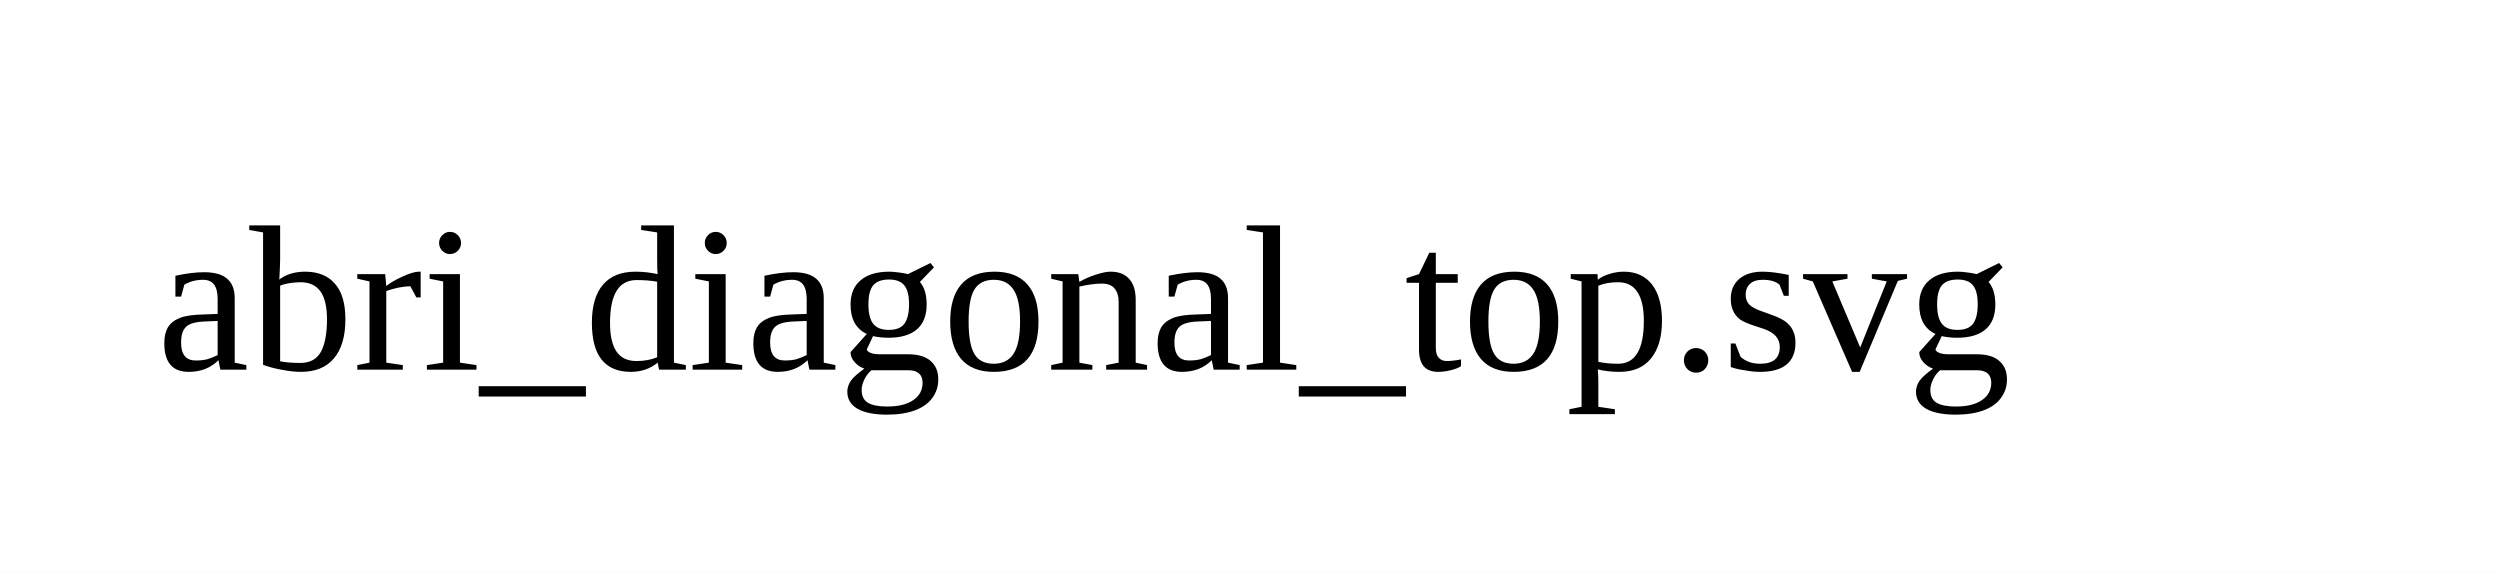
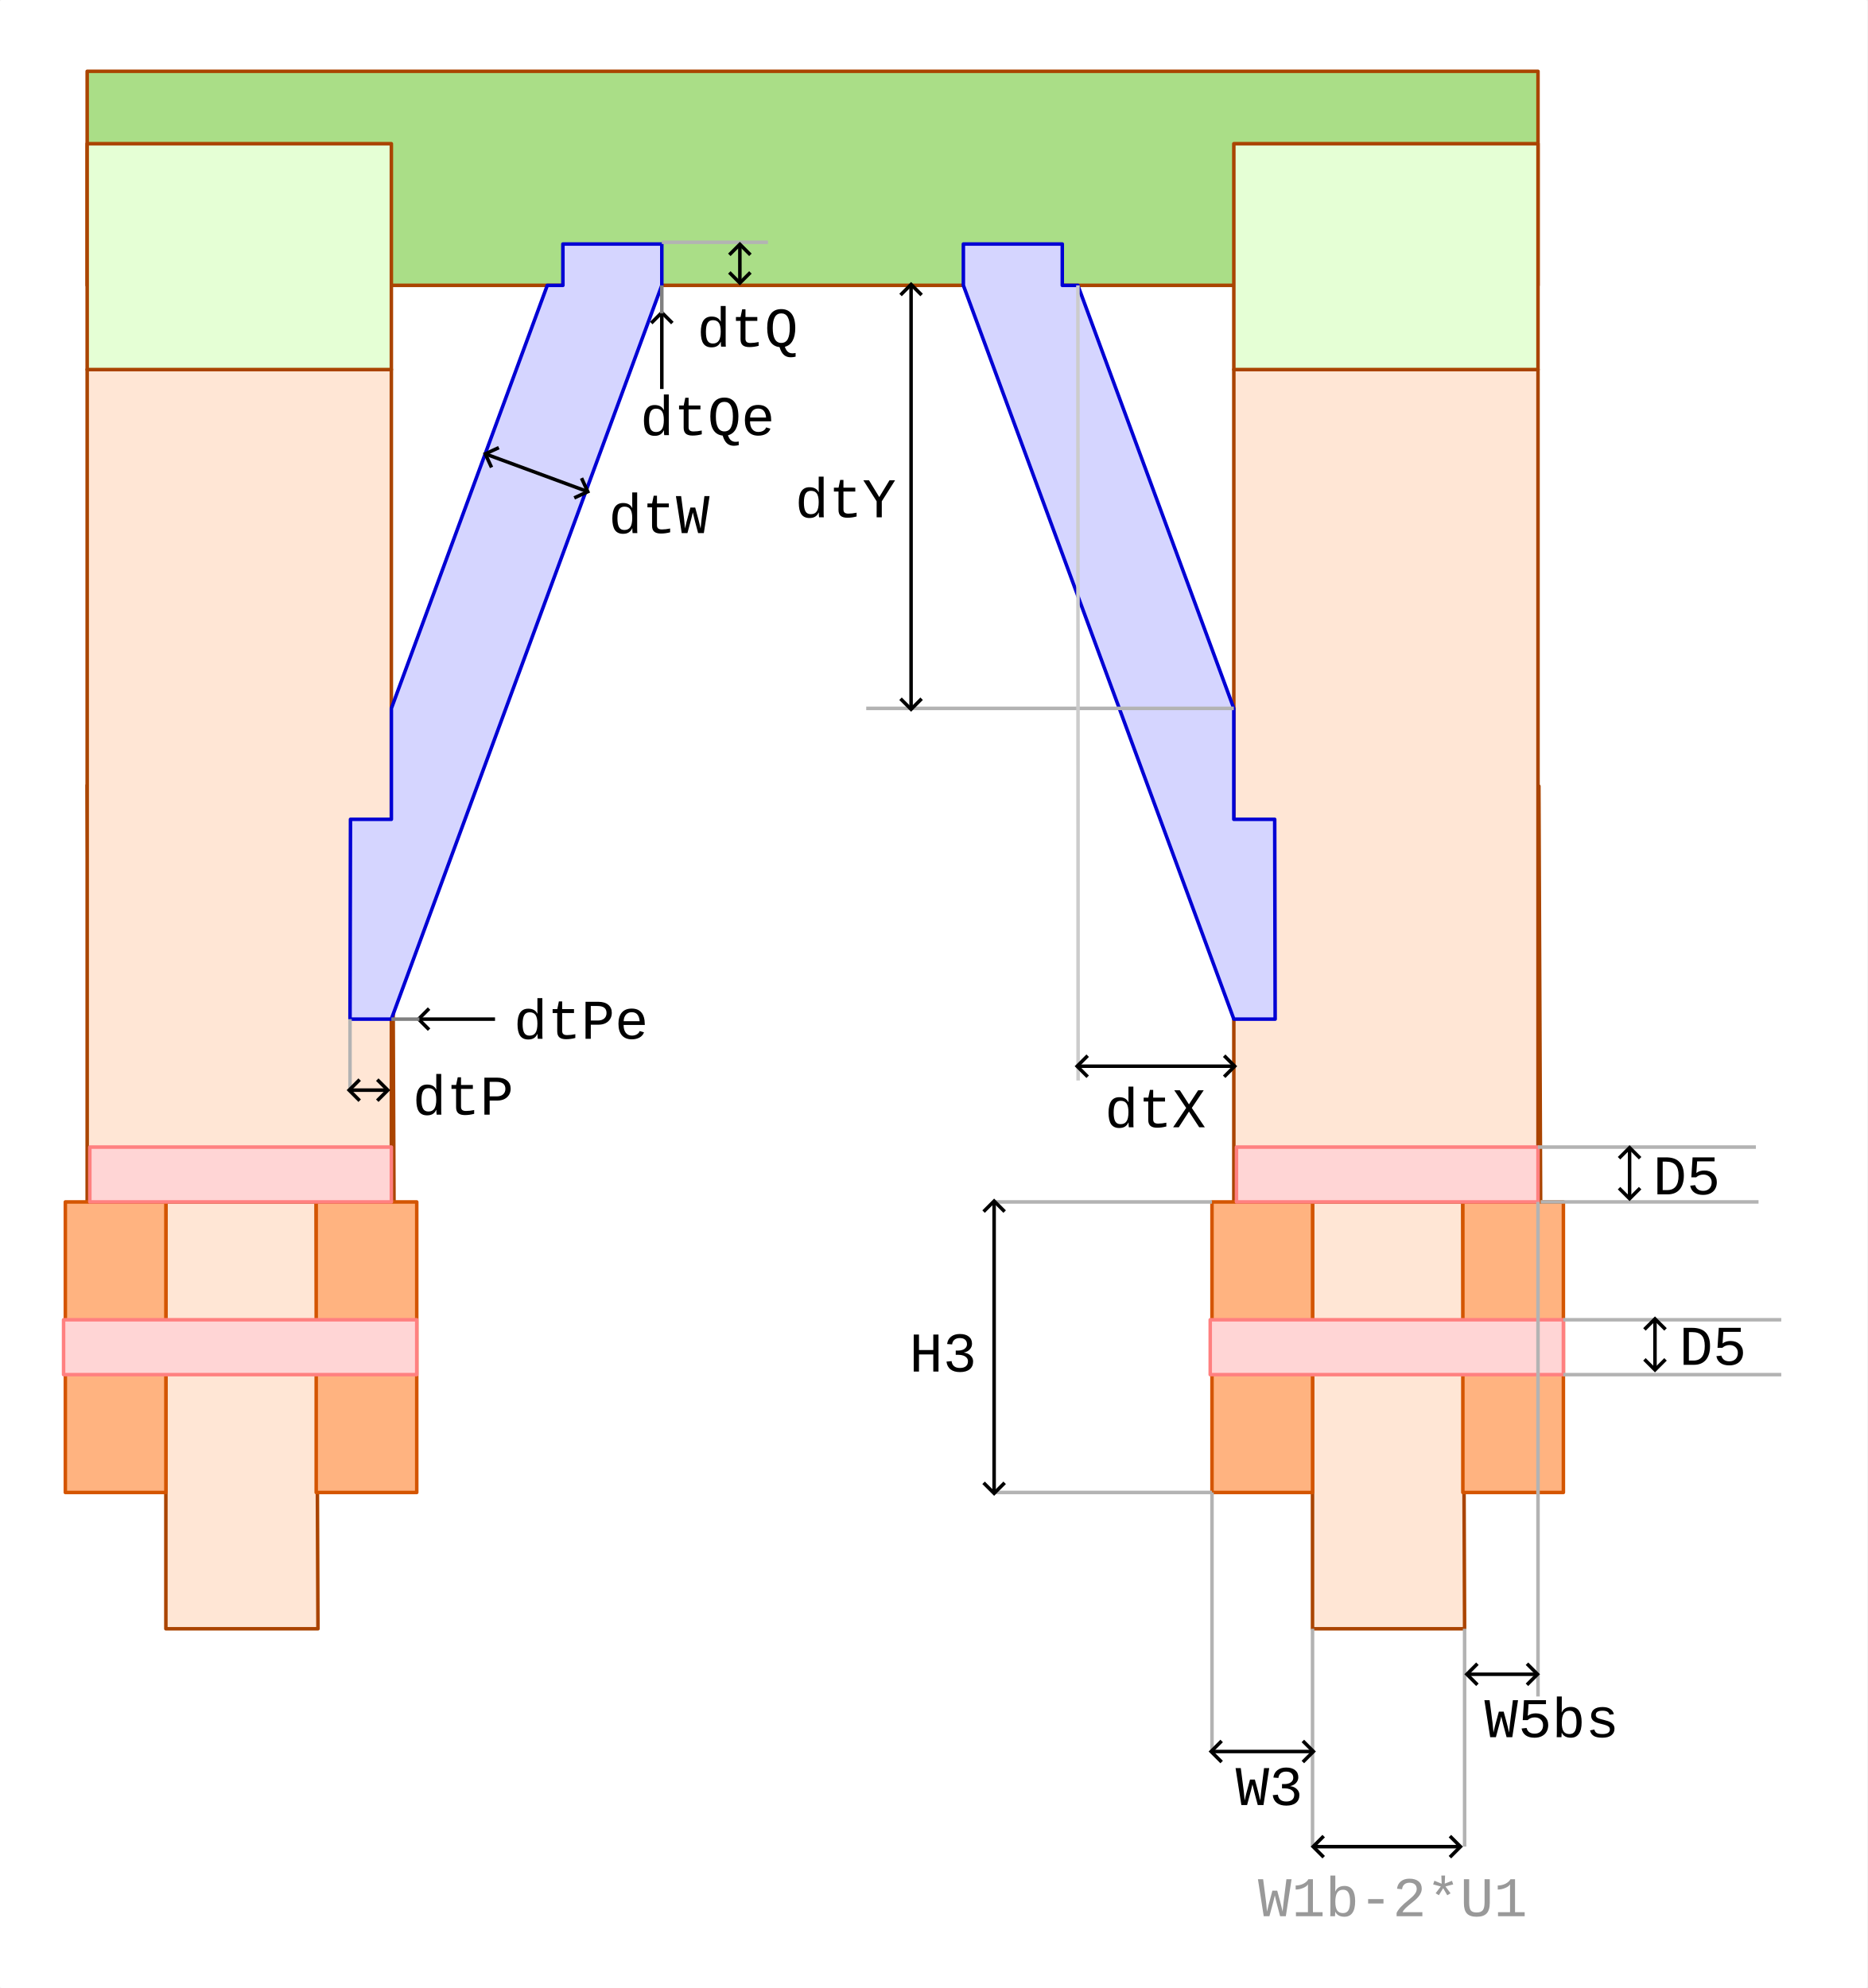
- <svg xmlns="http://www.w3.org/2000/svg" width="144.252" height="32.984" viewBox="0 0 38.167 8.727" version="1.1" id="svg1">
+ <svg xmlns="http://www.w3.org/2000/svg" width="532.317" height="566.719" viewBox="0 0 140.842 149.944" version="1.1" id="svg1">
  <defs id="defs1">
-     <rect x="117.575" y="4455.673" width="144.603" height="41.444" id="rect113" />
+     <rect x="498.228" y="8096.882" width="67.572" height="34.236" id="rect95" />
+     <rect x="435.161" y="8157.246" width="75.68" height="37.84" id="rect93" />
+     <rect x="261.277" y="8141.93" width="75.68" height="42.345" id="rect90" />
+     <rect x="149.559" y="8133.821" width="73.878" height="44.147" id="rect89" />
+     <rect x="373.896" y="8113.1" width="77.482" height="45.048" id="rect88" />
+     <rect x="243.258" y="8084.269" width="90.095" height="44.147" id="rect87" />
+     <rect x="89.195" y="8072.557" width="100.198" height="47.751" id="rect85" />
+     <marker style="overflow:visible" id="ArrowWide" refX="0" refY="0" orient="auto-start-reverse" markerWidth="1" markerHeight="1" viewBox="0 0 1 1" preserveAspectRatio="xMidYMid">
+       <path style="fill:none;stroke:context-stroke;stroke-width:1;stroke-linecap:butt" d="M 3,-3 0,0 3,3" transform="rotate(180,0.125,0)" id="path1" />
+     </marker>
+     <marker style="overflow:visible" id="ArrowWide-935" refX="0" refY="0" orient="auto-start-reverse" markerWidth="1" markerHeight="1" viewBox="0 0 1 1" preserveAspectRatio="xMidYMid">
+       <path style="fill:none;stroke:context-stroke;stroke-width:1;stroke-linecap:butt" d="M 3,-3 0,0 3,3" transform="rotate(180,0.125,0)" id="path1-70" />
+     </marker>
+     <marker style="overflow:visible" id="ArrowWide-77-9" refX="0" refY="0" orient="auto-start-reverse" markerWidth="1" markerHeight="1" viewBox="0 0 1 1" preserveAspectRatio="xMidYMid">
+       <path style="fill:none;stroke:context-stroke;stroke-width:1;stroke-linecap:butt" d="M 3,-3 0,0 3,3" transform="rotate(180,0.125,0)" id="path1-67-7" />
+     </marker>
+     <marker style="overflow:visible" id="ArrowWide-4-2" refX="0" refY="0" orient="auto-start-reverse" markerWidth="1" markerHeight="1" viewBox="0 0 1 1" preserveAspectRatio="xMidYMid">
+       <path style="fill:none;stroke:context-stroke;stroke-width:1;stroke-linecap:butt" d="M 3,-3 0,0 3,3" transform="rotate(180,0.125,0)" id="path1-81-5" />
+     </marker>
+     <marker style="overflow:visible" id="ArrowWide-8-4" refX="0" refY="0" orient="auto-start-reverse" markerWidth="1" markerHeight="1" viewBox="0 0 1 1" preserveAspectRatio="xMidYMid">
+       <path style="fill:none;stroke:context-stroke;stroke-width:1;stroke-linecap:butt" d="M 3,-3 0,0 3,3" transform="rotate(180,0.125,0)" id="path1-5-9" />
+     </marker>
+     <marker style="overflow:visible" id="ArrowWide-8-6-2" refX="0" refY="0" orient="auto-start-reverse" markerWidth="1" markerHeight="1" viewBox="0 0 1 1" preserveAspectRatio="xMidYMid">
+       <path style="fill:none;stroke:context-stroke;stroke-width:1;stroke-linecap:butt" d="M 3,-3 0,0 3,3" transform="rotate(180,0.125,0)" id="path1-5-1-0" />
+     </marker>
+     <rect x="423.015" y="2245.039" width="78.36" height="64.498" id="rect71-9" />
+     <rect x="423.015" y="2245.039" width="78.36" height="64.498" id="rect71-0-6" />
+     <rect x="406.452" y="2360.986" width="78.997" height="47.78" id="rect105-2" />
+     <rect x="359.308" y="2295.368" width="40.773" height="44.595" id="rect106-1" />
+     <rect x="354.849" y="2301.739" width="110.213" height="90.464" id="rect107-2" />
+     <rect x="177.743" y="2396.025" width="156.082" height="39.498" id="rect108-0" />
+     <marker style="overflow:visible" id="ArrowWide-71" refX="0" refY="0" orient="auto-start-reverse" markerWidth="1" markerHeight="1" viewBox="0 0 1 1" preserveAspectRatio="xMidYMid">
+       <path style="fill:none;stroke:context-stroke;stroke-width:1;stroke-linecap:butt" d="M 3,-3 0,0 3,3" transform="rotate(180,0.125,0)" id="path1-22" />
+     </marker>
+     <marker style="overflow:visible" id="ArrowWide-71-7" refX="0" refY="0" orient="auto-start-reverse" markerWidth="1" markerHeight="1" viewBox="0 0 1 1" preserveAspectRatio="xMidYMid">
+       <path style="fill:none;stroke:context-stroke;stroke-width:1;stroke-linecap:butt" d="M 3,-3 0,0 3,3" transform="rotate(180,0.125,0)" id="path1-22-4" />
+     </marker>
+     <marker style="overflow:visible" id="ArrowWide-71-6" refX="0" refY="0" orient="auto-start-reverse" markerWidth="1" markerHeight="1" viewBox="0 0 1 1" preserveAspectRatio="xMidYMid">
+       <path style="fill:none;stroke:context-stroke;stroke-width:1;stroke-linecap:butt" d="M 3,-3 0,0 3,3" transform="rotate(180,0.125,0)" id="path1-22-2" />
+     </marker>
+     <marker style="overflow:visible" id="ArrowWide-71-7-1" refX="0" refY="0" orient="auto-start-reverse" markerWidth="1" markerHeight="1" viewBox="0 0 1 1" preserveAspectRatio="xMidYMid">
+       <path style="fill:none;stroke:context-stroke;stroke-width:1;stroke-linecap:butt" d="M 3,-3 0,0 3,3" transform="rotate(180,0.125,0)" id="path1-22-4-0" />
+     </marker>
  </defs>
-   <g id="layer1" transform="translate(-28.71141,-1176.142)">
-     <rect style="fill:#ffffff;stroke:#ffffff;stroke-width:0.265" id="rect117" width="37.902" height="8.462" x="28.844" y="1176.274" />
-     <text xml:space="preserve" transform="scale(0.2645833)" id="text110" style="text-align:start;writing-mode:lr-tb;direction:ltr;white-space:pre;shape-inside:url(#rect113);fill:#000000">
-       <tspan x="117.574" y="4466.59" id="tspan1">abri_diagonal_top.svg</tspan>
+   <g id="layer1" transform="translate(-9.644099,-1979.755)">
+     <rect style="fill:#ffffff;stroke:#ffffff;stroke-width:0.265;stroke-linejoin:round" id="rect97" width="140.578" height="149.68" x="9.776" y="1979.888" />
+     <path style="fill:#ffe6d5;stroke:#aa4400;stroke-width:0.265;stroke-linejoin:round" d="m 16.219,2038.986 0.2,31.425 5.735,2e-4 10e-6,32.194 h 11.471 l -0.132,-32.194 5.867,-2e-4 -0.132,-31.358 z" id="path68-0-9" />
+     <rect style="fill:#ffe6d5;stroke:#aa4400;stroke-width:0.265;stroke-linejoin:round;stroke-dasharray:none" id="rect194-1" width="22.942" height="62.783" x="16.219" y="2007.627" />
+     <rect style="fill:#aade87;stroke:#aa4400;stroke-width:0.265;stroke-linejoin:round;stroke-dasharray:none" id="rect194-1-8" width="109.424" height="16.143" x="16.219" y="1985.134" />
+     <path style="fill:#ffe6d5;stroke:#aa4400;stroke-width:0.265;stroke-linejoin:round" d="m 102.701,2038.986 0.2,31.425 5.735,1e-4 1e-5,32.195 h 11.471 l -0.132,-32.195 5.867,-1e-4 -0.132,-31.358 z" id="path68-0" />
+     <rect style="fill:#ffe6d5;stroke:#aa4400;stroke-width:0.265;stroke-linejoin:round;stroke-dasharray:none" id="rect194" width="22.942" height="62.783" x="102.701" y="2007.627" />
+     <rect style="fill:#ffb380;stroke:#d45500;stroke-width:0.265;stroke-linejoin:round" id="rect12-5-8-1" width="7.583" height="21.913" x="101.054" y="2070.411" />
+     <rect style="fill:#ffb380;stroke:#d45500;stroke-width:0.265;stroke-linejoin:round" id="rect12-5-8-6-9" width="7.583" height="21.913" x="119.975" y="2070.411" />
+     <rect style="fill:#ffd5d5;stroke:#ff8080;stroke-width:0.265;stroke-linejoin:round" id="rect69-56" width="26.637" height="4.137" x="100.921" y="2079.298" />
+     <rect style="fill:#ffd5d5;stroke:#ff8080;stroke-width:0.265;stroke-linejoin:round" id="rect69-5-7" width="22.742" height="4.137" x="102.901" y="2066.273" />
+     <path style="fill:#ffe6d5;stroke:#b3b3b3;stroke-width:0.265;stroke-linejoin:round" d="m 125.643,2070.41 1e-5,37.302" id="path69-4-7" />
+     <path style="fill:#ffe6d5;stroke:#b3b3b3;stroke-width:0.265;stroke-linejoin:round" d="m 108.637,2102.605 2e-5,16.432" id="path69-4-8-3-06" />
+     <path style="fill:#ffe6d5;stroke:#b3b3b3;stroke-width:0.265;stroke-linejoin:round" d="m 101.054,2092.323 1e-5,19.538" id="path69-4-8-3-0-4" />
+     <path style="fill:#ffe6d5;stroke:#b3b3b3;stroke-width:0.265;stroke-linejoin:round" d="M 101.054,2070.411 H 84.622" id="path69-4-8-3-6-7" />
+     <path style="fill:#ffe6d5;stroke:#b3b3b3;stroke-width:0.265;stroke-linejoin:round" d="M 101.054,2092.323 H 84.622" id="path69-4-8-3-6-0-5" />
+     <path style="fill:#ffe6d5;stroke:#b3b3b3;stroke-width:0.265;stroke-linejoin:round" d="M 143.99,2083.435 H 127.558" id="path69-4-8-3-6-0-7-8" />
+     <path style="fill:#ffe6d5;stroke:#b3b3b3;stroke-width:0.265;stroke-linejoin:round" d="M 143.99,2079.298 H 127.558" id="path69-4-8-3-6-0-7-6-2" />
+     <path style="fill:#ffe6d5;stroke:#b3b3b3;stroke-width:0.265;stroke-linejoin:round" d="M 142.275,2070.41 H 125.843" id="path69-4-8-3-6-0-7-5-6" />
+     <path style="fill:#ffe6d5;stroke:#b3b3b3;stroke-width:0.265;stroke-linejoin:round" d="M 142.075,2066.273 H 125.643" id="path69-4-8-3-6-0-7-5-9-0" />
+     <path style="fill:#ffe6d5;stroke:#b3b3b3;stroke-width:0.265;stroke-linejoin:round" d="m 120.107,2102.605 2e-5,16.432" id="path69-4-8-3-1-6" />
+     <path style="fill:#ffd5d5;stroke:#000000;stroke-width:0.265;stroke-linejoin:round;marker-start:url(#ArrowWide-935);marker-end:url(#ArrowWide-935)" d="m 84.622,2070.411 v 21.913" id="path70-6" />
+     <path style="fill:#ffd5d5;stroke:#000000;stroke-width:0.265;stroke-linejoin:round;marker-start:url(#ArrowWide-935);marker-end:url(#ArrowWide-935)" d="m 101.054,2111.861 h 7.583" id="path71-4" />
+     <path style="fill:#ffd5d5;stroke:#000000;stroke-width:0.265;stroke-linejoin:round;marker-start:url(#ArrowWide-77-9);marker-end:url(#ArrowWide-77-9)" d="m 108.75,2119.037 h 10.979" id="path71-6-6" />
+     <path style="fill:#ffd5d5;stroke:#000000;stroke-width:0.265;stroke-linejoin:round;marker-start:url(#ArrowWide-4-2);marker-end:url(#ArrowWide-4-2)" d="m 120.344,2106.035 h 5.195" id="path71-9-2" />
+     <path style="fill:#ffd5d5;stroke:#000000;stroke-width:0.265;stroke-linejoin:round;marker-start:url(#ArrowWide-8-4);marker-end:url(#ArrowWide-8-4)" d="m 132.55,2066.384 v 3.715" id="path70-3-8" />
+     <path style="fill:#ffd5d5;stroke:#000000;stroke-width:0.265;stroke-linejoin:round;marker-start:url(#ArrowWide-8-6-2);marker-end:url(#ArrowWide-8-6-2)" d="m 134.465,2079.298 v 3.715" id="path70-3-4-9" />
+     <text xml:space="preserve" transform="matrix(0.2645833,0,0,0.2645833,24.3677,1484.93)" id="text71-6" style="font-size:16px;line-height:normal;font-family:'Liberation Mono';-inkscape-font-specification:'Liberation Mono';text-decoration-color:#000000;white-space:pre;shape-inside:url(#rect71-9);display:inline;fill:#000000;stroke-width:1;-inkscape-stroke:none;stop-color:#000000">
+       <tspan x="423.016" y="2259.276" id="tspan1">D5</tspan>
+     </text>
+     <text xml:space="preserve" transform="matrix(0.2645833,0,0,0.2645833,22.39216,1472.072)" id="text71-4-7" style="font-size:16px;line-height:normal;font-family:'Liberation Mono';-inkscape-font-specification:'Liberation Mono';text-decoration-color:#000000;white-space:pre;shape-inside:url(#rect71-0-6);display:inline;fill:#000000;stroke-width:1;-inkscape-stroke:none;stop-color:#000000">
+       <tspan x="423.016" y="2259.276" id="tspan2">D5</tspan>
+     </text>
+     <text xml:space="preserve" transform="matrix(0.2645833,0,0,0.2645833,-4.707182,1487.458)" id="text105-1" style="font-size:16px;line-height:normal;font-family:'Liberation Mono';-inkscape-font-specification:'Liberation Mono';text-decoration-color:#000000;white-space:pre;shape-inside:url(#rect105-2);display:inline;fill:#000000;stroke-width:1;-inkscape-stroke:none;stop-color:#000000">
+       <tspan x="406.451" y="2375.223" id="tspan3">W3</tspan>
+     </text>
+     <text xml:space="preserve" transform="matrix(0.2645833,0,0,0.2645833,-16.84339,1472.12)" id="text106-1" style="font-size:16px;line-height:normal;font-family:'Liberation Mono';-inkscape-font-specification:'Liberation Mono';text-decoration-color:#000000;white-space:pre;shape-inside:url(#rect106-1);display:inline;fill:#000000;stroke-width:1;-inkscape-stroke:none;stop-color:#000000">
+       <tspan x="359.309" y="2309.604" id="tspan4">H3</tspan>
+     </text>
+     <text xml:space="preserve" transform="matrix(0.2645833,0,0,0.2645833,27.71126,1498.012)" id="text107-7" style="font-size:16px;line-height:normal;font-family:'Liberation Mono';-inkscape-font-specification:'Liberation Mono';text-decoration-color:#000000;white-space:pre;shape-inside:url(#rect107-2);display:inline;fill:#000000;stroke-width:1;-inkscape-stroke:none;stop-color:#000000">
+       <tspan x="354.85" y="2315.975" id="tspan5">W5bs</tspan>
+     </text>
+     <text xml:space="preserve" transform="matrix(0.2645833,0,0,0.2645833,57.49089,1486.569)" id="text108-2" style="font-size:16px;line-height:normal;font-family:'Liberation Mono';-inkscape-font-specification:'Liberation Mono';text-decoration-color:#000000;white-space:pre;shape-inside:url(#rect108-0);display:inline;fill:#999999;stroke-width:1;-inkscape-stroke:none;stop-color:#000000">
+       <tspan x="177.742" y="2410.262" id="tspan6">W1b-2*U1</tspan>
+     </text>
+     <rect style="fill:#ffb380;stroke:#d45500;stroke-width:0.265;stroke-linejoin:round" id="rect12-5-8-1-0" width="7.583" height="21.913" x="14.572" y="2070.411" />
+     <rect style="fill:#ffb380;stroke:#d45500;stroke-width:0.265;stroke-linejoin:round" id="rect12-5-8-6-9-9" width="7.583" height="21.913" x="33.493" y="2070.411" />
+     <rect style="fill:#ffd5d5;stroke:#ff8080;stroke-width:0.265;stroke-linejoin:round" id="rect69-56-4" width="26.637" height="4.137" x="14.439" y="2079.298" />
+     <rect style="fill:#ffd5d5;stroke:#ff8080;stroke-width:0.265;stroke-linejoin:round" id="rect69-5-7-5" width="22.742" height="4.137" x="16.419" y="2066.273" />
+     <rect style="fill:#e5ffd5;stroke:#aa4400;stroke-width:0.265;stroke-linejoin:round;stroke-dasharray:none" id="rect194-1-7" width="22.942" height="17.035" x="16.219" y="1990.593" />
+     <rect style="fill:#e5ffd5;stroke:#aa4400;stroke-width:0.265;stroke-linejoin:round;stroke-dasharray:none" id="rect194-1-7-5" width="22.942" height="17.035" x="102.701" y="1990.593" />
+     <path style="fill:#d5d5ff;stroke:#0000d4;stroke-width:0.265;stroke-linejoin:round;stroke-dasharray:none" d="m 36.043,2056.621 h 3.118 l 20.398,-55.343 v -3.118 H 52.099 v 3.118 h -1.177 l -11.76,31.908 -3e-6,8.366 h -3.084 z" id="path197" />
+     <path style="fill:#d5d5ff;stroke:#0000d4;stroke-width:0.265;stroke-linejoin:round;stroke-dasharray:none" d="m 105.819,2056.621 h -3.118 l -20.398,-55.343 v -3.118 h 7.46 v 3.118 h 1.177 l 11.76,31.908 v 8.366 h 3.084 z" id="path197-7" />
+     <path style="fill:#d5d5ff;stroke:#000000;stroke-width:0.265;stroke-linejoin:round;stroke-dasharray:none;marker-start:url(#ArrowWide);marker-end:url(#ArrowWide)" d="m 46.308,2014.012 7.605,2.803" id="path198" />
+     <path style="fill:#ffe6d5;stroke:#b3b3b3;stroke-width:0.265;stroke-linejoin:round" d="M 102.701,2033.185 H 74.976" id="path69-4-8-3-6-7-9" />
+     <path style="fill:#d5d5ff;stroke:#000000;stroke-width:0.265;stroke-linejoin:round;stroke-dasharray:none;marker-start:url(#ArrowWide);marker-end:url(#ArrowWide)" d="m 78.359,2001.277 v 31.908" id="path199" />
+     <path style="fill:#ffe6d5;stroke:#b3b3b3;stroke-width:0.265;stroke-linejoin:round" d="M 67.563,1998.027 H 59.559" id="path69-4-8-3-6-7-9-2" />
+     <path style="fill:#d5d5ff;stroke:#000000;stroke-width:0.265;stroke-linejoin:round;stroke-dasharray:none;marker-start:url(#ArrowWide-71);marker-end:url(#ArrowWide-71)" d="m 65.446,1998.247 v 2.784" id="path199-7" />
+     <path style="fill:#d5d5ff;stroke:#000000;stroke-width:0.265;stroke-linejoin:round;stroke-dasharray:none;marker-end:url(#ArrowWide-71-7)" d="m 59.559,2009.097 v -5.703" id="path199-7-7" />
+     <path style="fill:#808080;stroke:#808080;stroke-width:0.265;stroke-linejoin:round;stroke-dasharray:none" d="m 59.559,2001.277 v 2.117" id="path200" />
+     <path style="fill:#808080;stroke:#cccccc;stroke-width:0.265;stroke-linejoin:round;stroke-dasharray:none" d="m 90.941,2001.277 0.016,59.976" id="path201" />
+     <path style="fill:#808080;stroke:#000000;stroke-width:0.265;stroke-linejoin:round;stroke-dasharray:none;marker-start:url(#ArrowWide);marker-end:url(#ArrowWide)" d="M 90.95,2060.174 H 102.701" id="path202" />
+     <path style="fill:#ffe6d5;stroke:#b3b3b3;stroke-width:0.265;stroke-linejoin:round" d="m 36.043,2061.979 v -5.358" id="path69-4-8-3-6-7-9-2-5" />
+     <path style="fill:#d5d5ff;stroke:#000000;stroke-width:0.265;stroke-linejoin:round;stroke-dasharray:none;marker-start:url(#ArrowWide-71-6);marker-end:url(#ArrowWide-71-6)" d="m 36.043,2061.979 h 2.784" id="path199-7-8" />
+     <path style="fill:#d5d5ff;stroke:#000000;stroke-width:0.265;stroke-linejoin:round;stroke-dasharray:none;marker-end:url(#ArrowWide-71-7-1)" d="m 46.98,2056.621 h -5.703" id="path199-7-7-9" />
+     <path style="fill:#808080;stroke:#808080;stroke-width:0.265;stroke-linejoin:round;stroke-dasharray:none" d="m 39.161,2056.621 h 2.117" id="path200-7" />
+     <text xml:space="preserve" transform="matrix(0.2645833,0,0,0.2645833,31.94261,-119.6656)" id="text15" style="font-size:16px;line-height:normal;font-family:'Liberation Mono';-inkscape-font-specification:'Liberation Mono';text-decoration-color:#000000;white-space:pre;shape-inside:url(#rect85);fill:#000000;stroke-width:1;-inkscape-stroke:none;stop-color:#000000">
+       <tspan x="89.195" y="8086.793" id="tspan7">dtW</tspan>
+     </text>
+     <text xml:space="preserve" transform="matrix(0.2645833,0,0,0.2645833,28.60532,-77.9495)" id="text85" style="font-size:16px;line-height:normal;font-family:'Liberation Mono';-inkscape-font-specification:'Liberation Mono';text-decoration-color:#000000;white-space:pre;shape-inside:url(#rect87);fill:#000000;stroke-width:1;-inkscape-stroke:none;stop-color:#000000">
+       <tspan x="243.258" y="8098.506" id="tspan8">dtX</tspan>
+     </text>
+     <text xml:space="preserve" transform="matrix(0.2645833,0,0,0.2645833,-29.32045,-131.5845)" id="text87" style="font-size:16px;line-height:normal;font-family:'Liberation Mono';-inkscape-font-specification:'Liberation Mono';text-decoration-color:#000000;white-space:pre;shape-inside:url(#rect88);fill:#000000;stroke-width:1;-inkscape-stroke:none;stop-color:#000000">
+       <tspan x="373.896" y="8127.336" id="tspan9">dtY</tspan>
+     </text>
+     <text xml:space="preserve" transform="matrix(0.2645833,0,0,0.2645833,1.191888,-92.01378)" id="text88" style="font-size:16px;line-height:normal;font-family:'Liberation Mono';-inkscape-font-specification:'Liberation Mono';text-decoration-color:#000000;white-space:pre;shape-inside:url(#rect89);fill:#000000;stroke-width:1;-inkscape-stroke:none;stop-color:#000000">
+       <tspan x="149.559" y="8148.057" id="tspan10">dtP</tspan>
+     </text>
+     <text xml:space="preserve" transform="matrix(0.2645833,0,0,0.2645833,-20.73886,-99.88024)" id="text89" style="font-size:16px;line-height:normal;font-family:'Liberation Mono';-inkscape-font-specification:'Liberation Mono';text-decoration-color:#000000;white-space:pre;shape-inside:url(#rect90);fill:#000000;stroke-width:1;-inkscape-stroke:none;stop-color:#000000">
+       <tspan x="261.277" y="8156.166" id="tspan11">dtPe</tspan>
+     </text>
+     <text xml:space="preserve" transform="matrix(0.2645833,0,0,0.2645833,-52.91984,-156.1374)" id="text90" style="font-size:16px;line-height:normal;font-family:'Liberation Mono';-inkscape-font-specification:'Liberation Mono';text-decoration-color:#000000;white-space:pre;shape-inside:url(#rect93);fill:#000000;stroke-width:1;-inkscape-stroke:none;stop-color:#000000">
+       <tspan x="435.162" y="8171.483" id="tspan12">dtQ</tspan>
+     </text>
+     <text xml:space="preserve" transform="matrix(0.2645833,0,0,0.2645833,-73.89708,-133.4915)" id="text93" style="font-size:16px;line-height:normal;font-family:'Liberation Mono';-inkscape-font-specification:'Liberation Mono';text-decoration-color:#000000;white-space:pre;shape-inside:url(#rect95);fill:#000000;stroke-width:1;-inkscape-stroke:none;stop-color:#000000">
+       <tspan x="498.229" y="8111.119" id="tspan13">dtQe</tspan>
    </text>
  </g>
</svg>
